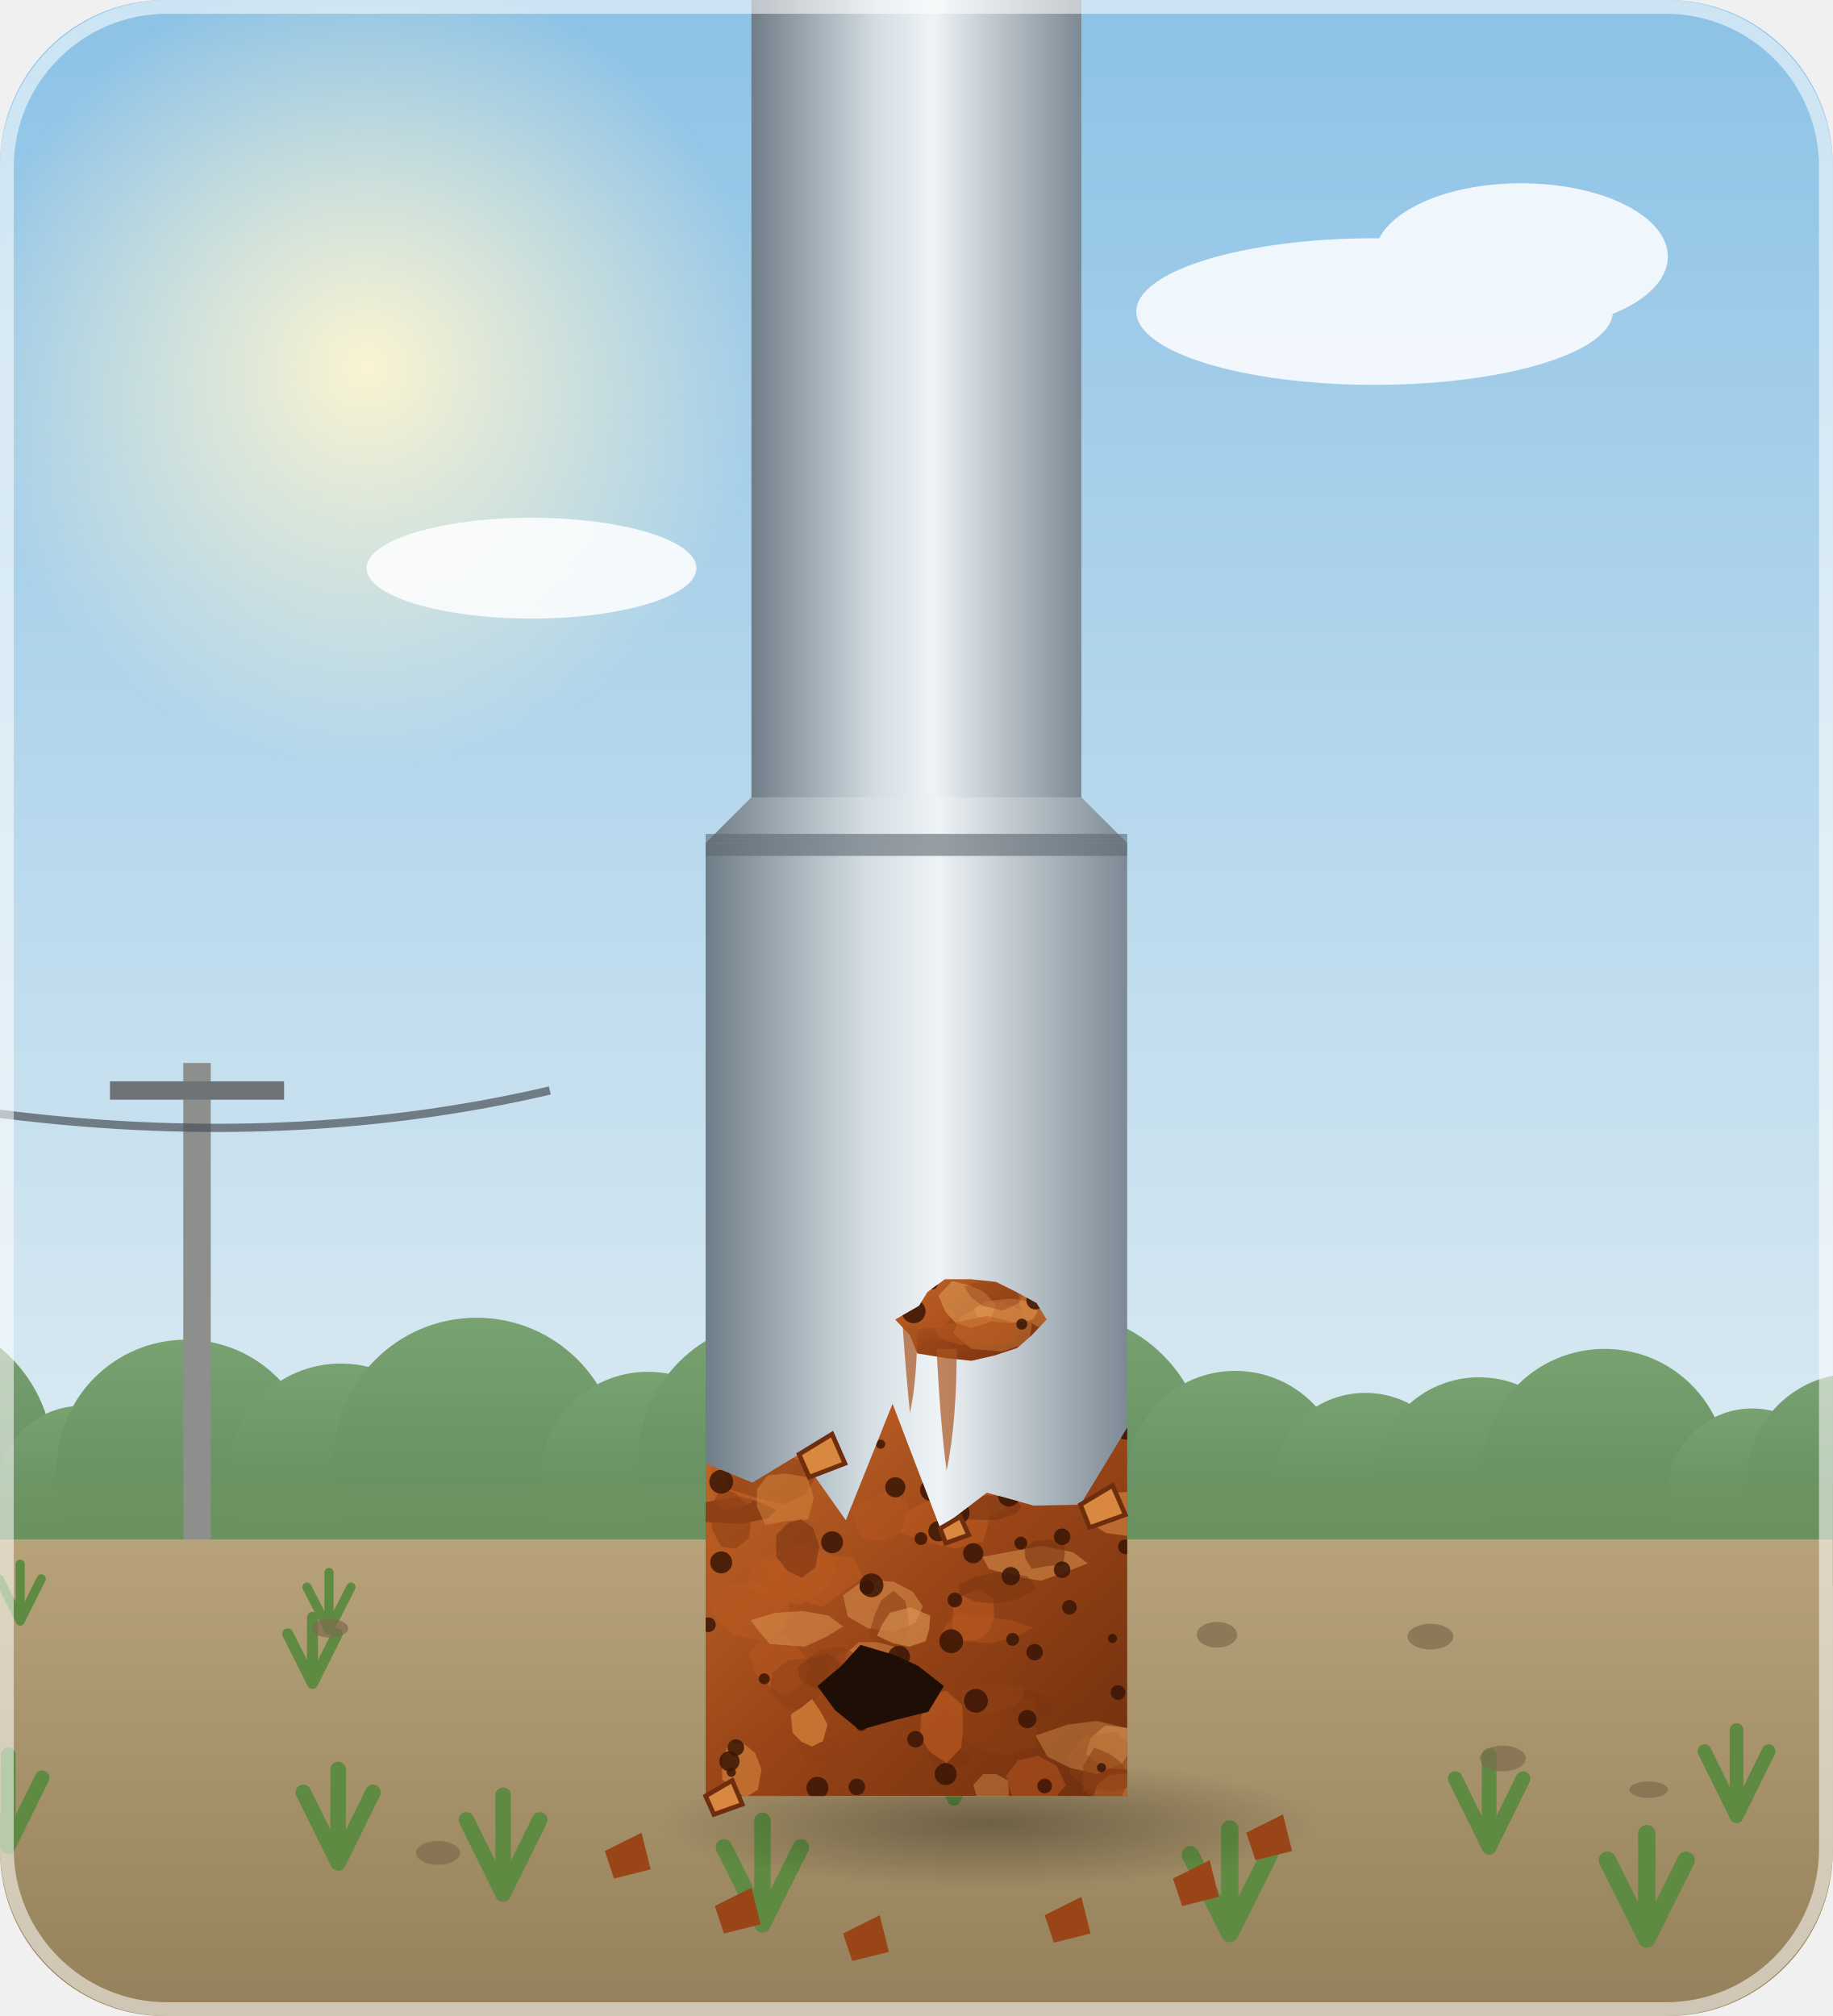
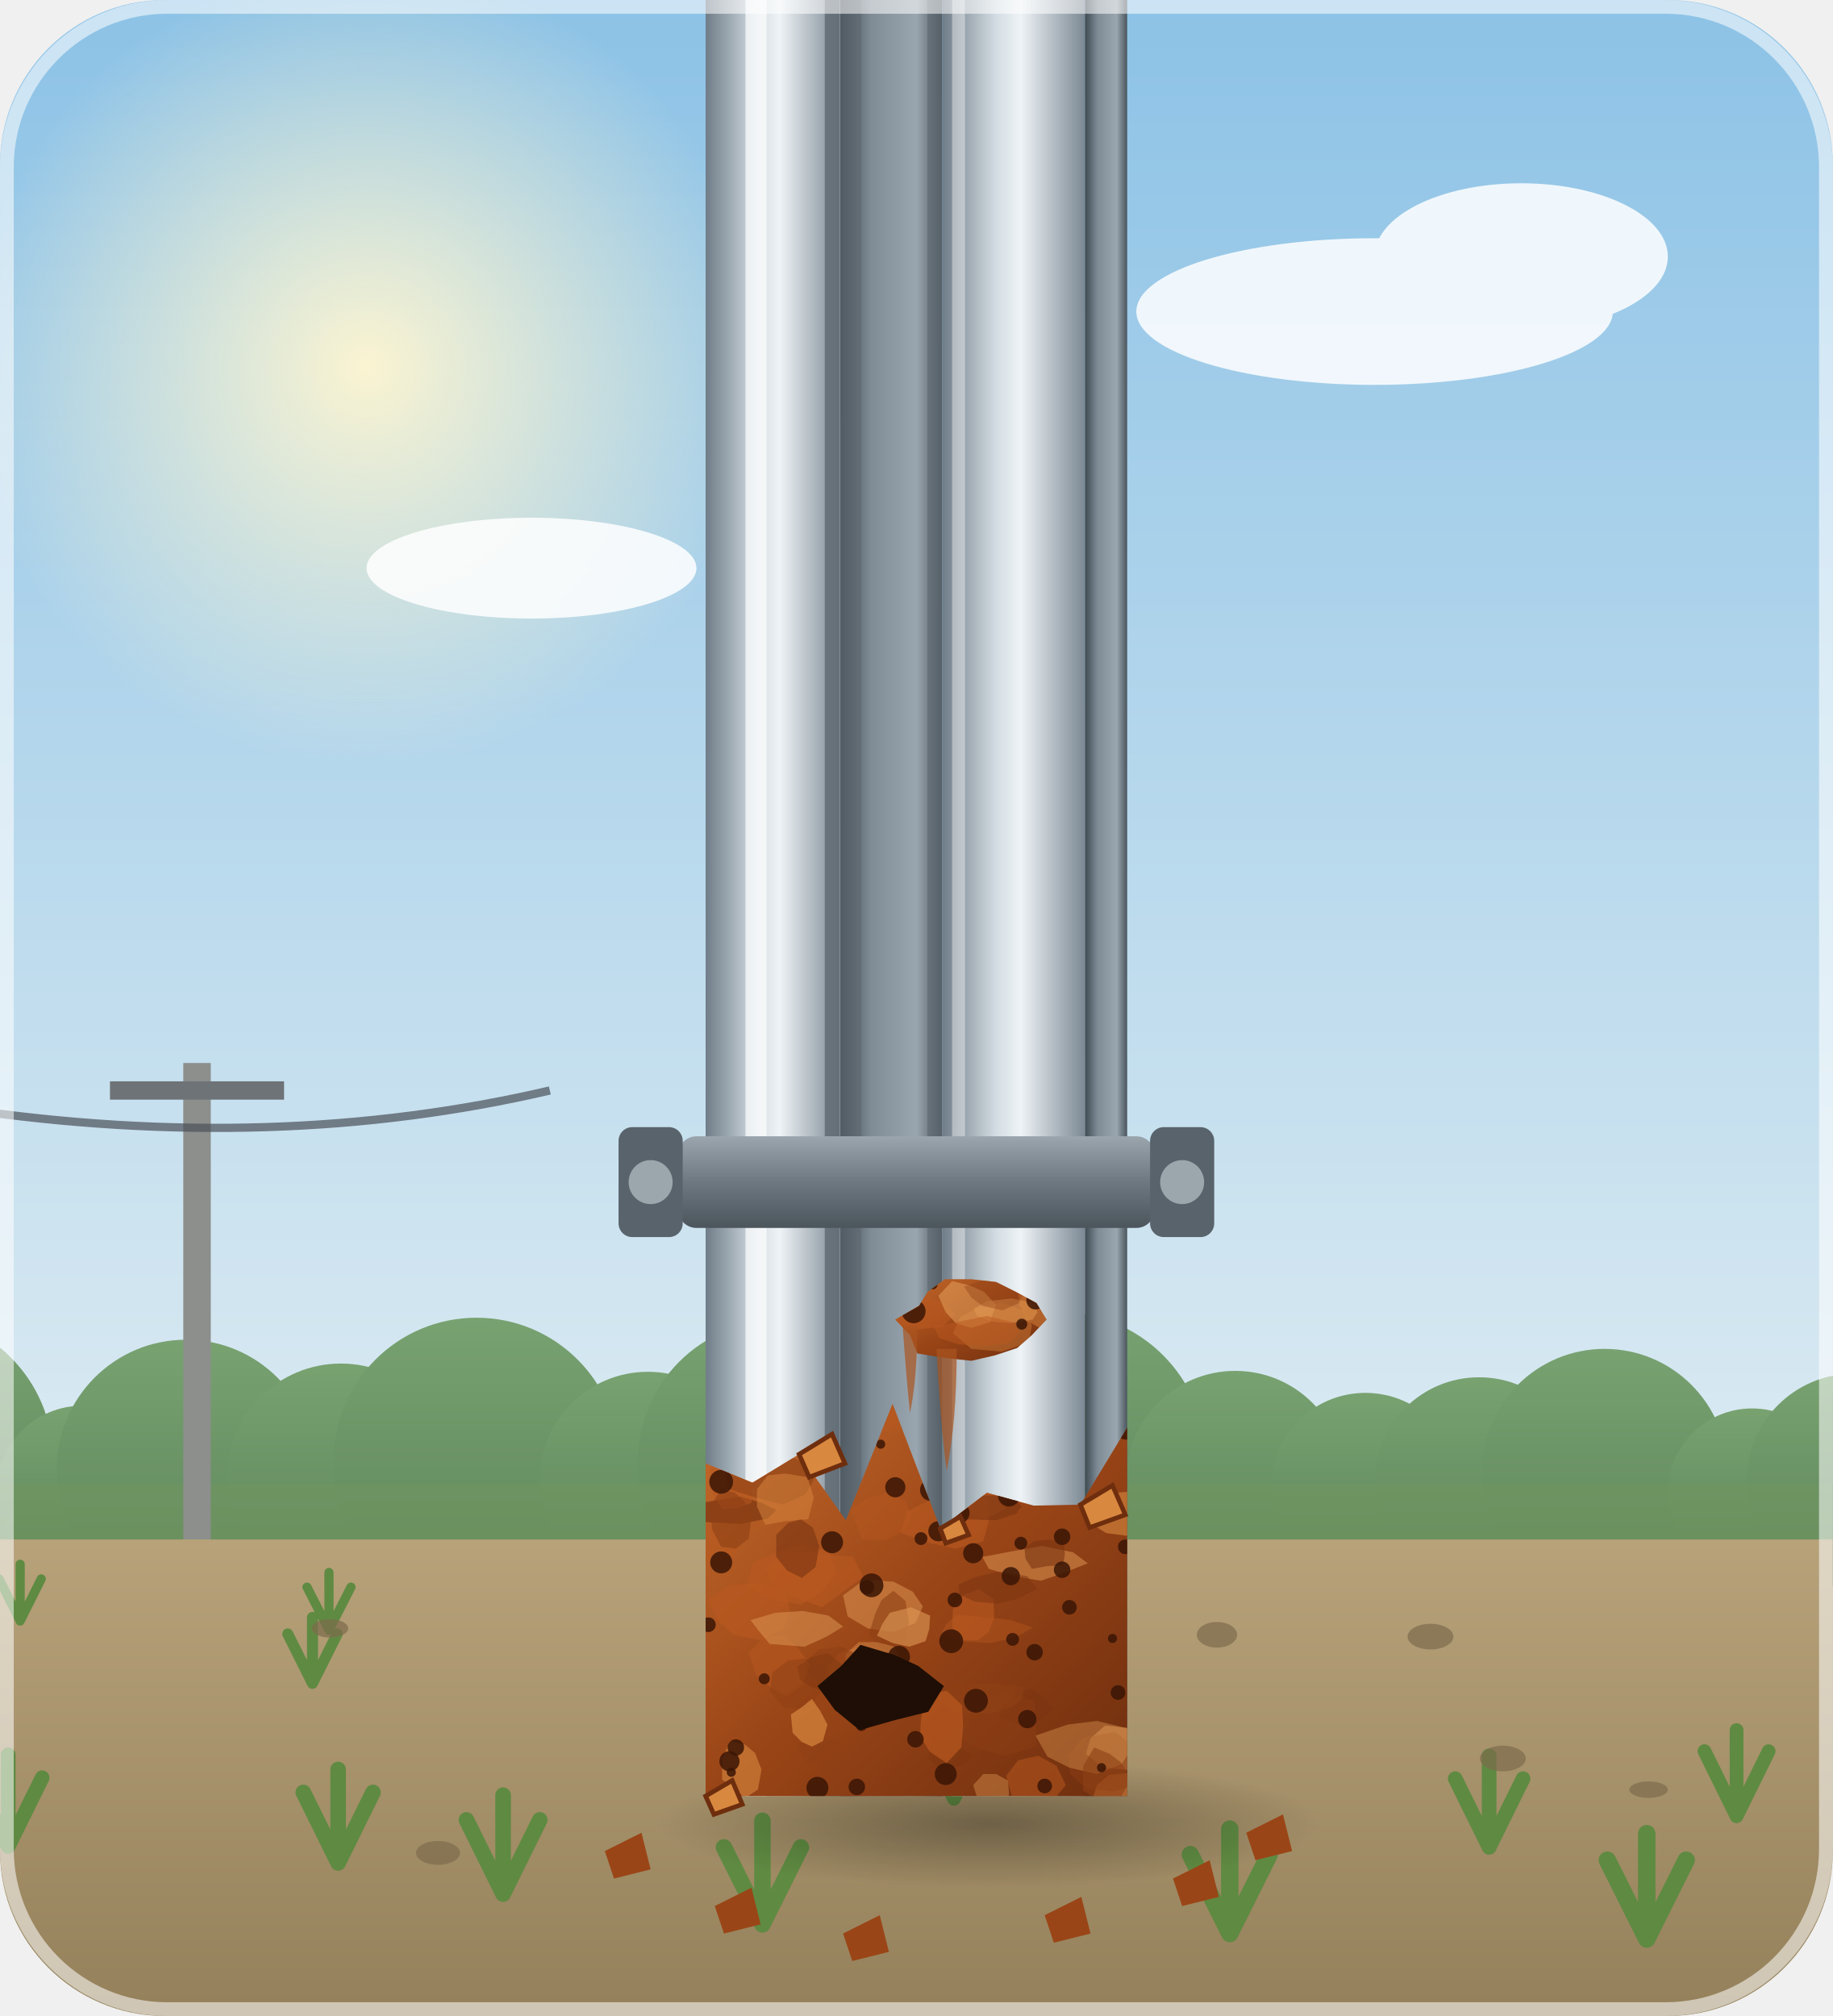
<svg xmlns="http://www.w3.org/2000/svg" viewBox="0 0 200 220" width="200" height="220">
  <defs>
    <linearGradient id="sky" x1="0" y1="0" x2="0" y2="1">
      <stop offset="0" stop-color="#8CC2E6" />
      <stop offset="0.75" stop-color="#DCEBF2" />
      <stop offset="1" stop-color="#F1F1E6" />
    </linearGradient>
    <linearGradient id="skyUp" x1="0" y1="0" x2="0" y2="1">
      <stop offset="0" stop-color="#4E95CF" />
      <stop offset="1" stop-color="#B9DCF0" />
    </linearGradient>
    <linearGradient id="skyGrey" x1="0" y1="0" x2="0" y2="1">
      <stop offset="0" stop-color="#8697A6" />
      <stop offset="1" stop-color="#D3DBE0" />
    </linearGradient>
    <linearGradient id="ground" x1="0" y1="0" x2="0" y2="1">
      <stop offset="0" stop-color="#B7A27A" />
      <stop offset="1" stop-color="#94805A" />
    </linearGradient>
    <linearGradient id="groundWet" x1="0" y1="0" x2="0" y2="1">
      <stop offset="0" stop-color="#8E7C5C" />
      <stop offset="1" stop-color="#6E5E43" />
    </linearGradient>
    <linearGradient id="grass" x1="0" y1="0" x2="0" y2="1">
      <stop offset="0" stop-color="#86AE5E" />
      <stop offset="1" stop-color="#5F8A42" />
    </linearGradient>
    <linearGradient id="trees" x1="0" y1="0" x2="0" y2="1">
      <stop offset="0" stop-color="#6E9A62" />
      <stop offset="1" stop-color="#4F7A4A" />
    </linearGradient>
    <linearGradient id="pcc" x1="0" y1="0" x2="1" y2="0">
      <stop offset="0" stop-color="#A29F96" />
      <stop offset="0.45" stop-color="#DAD7CF" />
      <stop offset="1" stop-color="#B3B0A7" />
    </linearGradient>
    <linearGradient id="pccSide" x1="0" y1="0" x2="1" y2="0">
      <stop offset="0" stop-color="#8E8B83" />
      <stop offset="1" stop-color="#77746D" />
    </linearGradient>
    <linearGradient id="steel" x1="0" y1="0" x2="1" y2="0">
      <stop offset="0" stop-color="#6F7D88" />
      <stop offset="0.38" stop-color="#D4DDE3" />
      <stop offset="0.55" stop-color="#EEF3F6" />
      <stop offset="1" stop-color="#7C8994" />
    </linearGradient>
-     <linearGradient id="steelDull" x1="0" y1="0" x2="1" y2="0">
-       <stop offset="0" stop-color="#6B6E70" />
-       <stop offset="0.45" stop-color="#A9ABA8" />
-       <stop offset="1" stop-color="#6E706F" />
+     <linearGradient id="steelWeb" x1="0" y1="0" x2="1" y2="0">
+       <stop offset="0" stop-color="#3F4A52" />
+       <stop offset="0.3" stop-color="#7F8C96" />
+       <stop offset="0.75" stop-color="#9AA6AF" />
+       <stop offset="1" stop-color="#4A555D" />
    </linearGradient>
    <linearGradient id="rust" x1="0" y1="0" x2="1" y2="1">
      <stop offset="0" stop-color="#C46A2B" />
      <stop offset="0.5" stop-color="#9A4517" />
      <stop offset="1" stop-color="#6E2E0E" />
    </linearGradient>
    <linearGradient id="rustLight" x1="0" y1="0" x2="0" y2="1">
      <stop offset="0" stop-color="#D98A45" stop-opacity="0.9" />
      <stop offset="1" stop-color="#A9541F" stop-opacity="0.2" />
    </linearGradient>
    <linearGradient id="core" x1="0" y1="0" x2="1" y2="0">
      <stop offset="0" stop-color="#8C887E" />
      <stop offset="0.5" stop-color="#ABA79C" />
      <stop offset="1" stop-color="#8C887E" />
    </linearGradient>
    <linearGradient id="void" x1="0" y1="0" x2="0" y2="1">
      <stop offset="0" stop-color="#2A241D" />
      <stop offset="1" stop-color="#4A3E31" />
    </linearGradient>
    <linearGradient id="muff" x1="0" y1="0" x2="1" y2="0">
      <stop offset="0" stop-color="#9F9A8E" />
      <stop offset="0.5" stop-color="#CFCABE" />
      <stop offset="1" stop-color="#A39E92" />
    </linearGradient>
    <linearGradient id="water" x1="0" y1="0" x2="0" y2="1">
      <stop offset="0" stop-color="#9DB8C6" />
      <stop offset="1" stop-color="#64849A" />
    </linearGradient>
    <linearGradient id="arm" x1="0" y1="0" x2="0" y2="1">
      <stop offset="0" stop-color="#9AA5AD" />
      <stop offset="0.5" stop-color="#6D7880" />
      <stop offset="1" stop-color="#4C555C" />
    </linearGradient>
    <linearGradient id="porc" x1="0" y1="0" x2="1" y2="0">
      <stop offset="0" stop-color="#8A4F2A" />
      <stop offset="0.45" stop-color="#D08A55" />
      <stop offset="1" stop-color="#7A4322" />
    </linearGradient>
    <linearGradient id="vest" x1="0" y1="0" x2="1" y2="0">
      <stop offset="0" stop-color="#E06D10" />
      <stop offset="0.5" stop-color="#FF8A2A" />
      <stop offset="1" stop-color="#D9640C" />
    </linearGradient>
    <linearGradient id="hive" x1="0" y1="0" x2="1" y2="0">
      <stop offset="0" stop-color="#6F6250" />
      <stop offset="0.5" stop-color="#B6A68A" />
      <stop offset="1" stop-color="#6F6250" />
    </linearGradient>
-     <linearGradient id="ladder" x1="0" y1="0" x2="1" y2="0">
-       <stop offset="0" stop-color="#D8DEE2" />
-       <stop offset="1" stop-color="#9CA6AD" />
+     <linearGradient id="poly" x1="0" y1="0" x2="1" y2="0">
+       <stop offset="0" stop-color="#6F777D" />
+       <stop offset="0.45" stop-color="#BCC3C8" />
+       <stop offset="1" stop-color="#737B81" />
    </linearGradient>
    <radialGradient id="sun" cx="0.5" cy="0.5" r="0.5">
      <stop offset="0" stop-color="#FFF6D0" stop-opacity="0.95" />
      <stop offset="1" stop-color="#FFF6D0" stop-opacity="0" />
    </radialGradient>
    <radialGradient id="shade" cx="0.5" cy="0.5" r="0.5">
      <stop offset="0" stop-color="#000000" stop-opacity="0.32" />
      <stop offset="1" stop-color="#000000" stop-opacity="0" />
    </radialGradient>
    <radialGradient id="soot" cx="0.5" cy="0.5" r="0.5">
      <stop offset="0" stop-color="#1E1A16" stop-opacity="0.75" />
      <stop offset="1" stop-color="#1E1A16" stop-opacity="0" />
    </radialGradient>
    <clipPath id="card">
      <rect x="0" y="0" width="200" height="220" rx="18" />
    </clipPath>
  </defs>
  <g clip-path="url(#card)">
    <rect width="200" height="220" fill="url(#sky)" />
    <circle cx="40" cy="40" r="44" fill="url(#sun)" />
    <g fill="#FFFFFF" opacity="0.85">
      <ellipse cx="150" cy="34" rx="26" ry="8" />
      <ellipse cx="166" cy="28" rx="16" ry="8" />
      <ellipse cx="58" cy="62" rx="18" ry="5.5" />
    </g>
    <g fill="url(#trees)" opacity="0.9">
      <circle cx="-10" cy="159.3" r="15.8" />
      <circle cx="9" cy="162.8" r="9.4" />
      <circle cx="20.3" cy="160.3" r="14.1" />
      <circle cx="37.2" cy="161.2" r="12.4" />
      <circle cx="52" cy="159.4" r="15.6" />
      <circle cx="70.7" cy="161.5" r="11.8" />
      <circle cx="85" cy="159.5" r="15.4" />
      <circle cx="103.5" cy="162.4" r="10.1" />
      <circle cx="115.6" cy="159.2" r="16" />
      <circle cx="134.8" cy="161.5" r="11.9" />
      <circle cx="149" cy="162.3" r="10.3" />
      <circle cx="161.4" cy="161.7" r="11.4" />
      <circle cx="175.1" cy="160.6" r="13.4" />
      <circle cx="191.2" cy="162.9" r="9.2" />
      <circle cx="202.3" cy="161.6" r="11.7" />
    </g>
    <rect x="0" y="162" width="200" height="8" fill="#6F955F" opacity="0.6" />
    <rect x="20" y="116" width="3" height="52" fill="#8C8F8C" />
    <rect x="12" y="118" width="19" height="2" fill="#6E7378" />
    <path d="M-4 121 Q 30 126 60 119" stroke="#4A5058" stroke-width="0.9" fill="none" opacity="0.7" />
    <rect x="0" y="168" width="200" height="52" fill="url(#ground)" />
    <path d="M2.2 176.9 l-2.3 -4.6 M2.2 176.9 l0 -6.2 M2.2 176.9 l2.3 -4.6" stroke="#5F8A42" stroke-width="1" stroke-linecap="round" />
    <path d="M34.1 183.7 l-2.7 -5.4 M34.1 183.7 l0 -7.2 M34.1 183.7 l2.7 -5.4" stroke="#5F8A42" stroke-width="1.2" stroke-linecap="round" />
    <path d="M54.9 206.7 l-4 -8.1 M54.9 206.7 l0 -10.8 M54.9 206.7 l4 -8.1" stroke="#5F8A42" stroke-width="1.7" stroke-linecap="round" />
    <path d="M83.2 210 l-4.2 -8.4 M83.2 210 l0 -11.3 M83.2 210 l4.2 -8.4" stroke="#5F8A42" stroke-width="1.8" stroke-linecap="round" />
    <path d="M179.7 211.6 l-4.3 -8.6 M179.7 211.6 l0 -11.5 M179.7 211.6 l4.3 -8.6" stroke="#5F8A42" stroke-width="1.9" stroke-linecap="round" />
    <path d="M189.5 198.2 l-3.5 -7.1 M189.5 198.2 l0 -9.4 M189.5 198.2 l3.5 -7.1" stroke="#5F8A42" stroke-width="1.5" stroke-linecap="round" />
    <path d="M134.2 211 l-4.3 -8.6 M134.2 211 l0 -11.4 M134.2 211 l4.3 -8.6" stroke="#5F8A42" stroke-width="1.9" stroke-linecap="round" />
    <path d="M108.7 180 l-2.5 -5 M108.7 180 l0 -6.6 M108.7 180 l2.5 -5" stroke="#5F8A42" stroke-width="1.1" stroke-linecap="round" />
    <path d="M104.1 196.3 l-3.4 -6.9 M104.1 196.3 l0 -9.1 M104.1 196.3 l3.4 -6.9" stroke="#5F8A42" stroke-width="1.5" stroke-linecap="round" />
    <path d="M35.9 177.9 l-2.4 -4.7 M35.9 177.9 l0 -6.3 M35.9 177.9 l2.4 -4.7" stroke="#5F8A42" stroke-width="1" stroke-linecap="round" />
    <path d="M36.9 203.3 l-3.8 -7.7 M36.9 203.3 l0 -10.2 M36.9 203.3 l3.8 -7.7" stroke="#5F8A42" stroke-width="1.7" stroke-linecap="round" />
    <path d="M162.5 201.6 l-3.7 -7.5 M162.5 201.6 l0 -10 M162.5 201.6 l3.7 -7.5" stroke="#5F8A42" stroke-width="1.6" stroke-linecap="round" />
    <path d="M85.3 175.2 l-2.2 -4.4 M85.3 175.2 l0 -5.9 M85.3 175.2 l2.2 -4.4" stroke="#5F8A42" stroke-width="1" stroke-linecap="round" />
    <path d="M0.9 201.5 l-3.7 -7.5 M0.9 201.5 l0 -10 M0.9 201.5 l3.7 -7.5" stroke="#5F8A42" stroke-width="1.6" stroke-linecap="round" />
    <ellipse cx="105.9" cy="192.1" rx="1.4" ry="0.9" fill="#7D6B4C" opacity="0.7" />
    <ellipse cx="36" cy="177.7" rx="2" ry="1" fill="#7D6B4C" opacity="0.7" />
    <ellipse cx="111" cy="190.9" rx="2" ry="1.3" fill="#7D6B4C" opacity="0.7" />
    <ellipse cx="156.1" cy="178.6" rx="2.5" ry="1.4" fill="#7D6B4C" opacity="0.7" />
    <ellipse cx="164" cy="191.9" rx="2.5" ry="1.4" fill="#7D6B4C" opacity="0.7" />
    <ellipse cx="47.8" cy="202.2" rx="2.4" ry="1.3" fill="#7D6B4C" opacity="0.7" />
    <ellipse cx="179.9" cy="195.3" rx="2.1" ry="0.9" fill="#7D6B4C" opacity="0.7" />
    <ellipse cx="132.8" cy="178.4" rx="2.2" ry="1.4" fill="#7D6B4C" opacity="0.7" />
    <ellipse cx="108" cy="199" rx="36" ry="7" fill="url(#shade)" />
-     <g>
-       <rect x="77" y="92" width="46" height="104" fill="url(#steel)" />
-       <rect x="82" y="-12" width="36" height="104" fill="url(#steel)" />
-       <path d="M77 92 L82 87 L118 87 L123 92 Z" fill="url(#steel)" />
-       <rect x="77" y="91" width="46" height="2.4" fill="#5E6870" opacity="0.6" />
-     </g>
+     <g class="pole-rail">
+       <polygon points="77,196 91.7,196 91.7,-12 77,-12" fill="url(#steel)" />
+       <polygon points="91.7,196 102.8,196 102.8,-12 91.7,-12" fill="url(#steelWeb)" />
+       <polygon points="102.8,196 118.4,196 118.4,-12 102.8,-12" fill="url(#steel)" />
+       <polygon points="118.4,196 123,196 123,-12 118.4,-12" fill="url(#steelWeb)" />
+       <polygon points="91.7,196 94,196 94,-12 91.7,-12" fill="#5E6870" opacity="0.6" />
+       <polygon points="102.8,196 101.2,196 101.2,-12 102.8,-12" fill="#5E6870" opacity="0.6" />
+       <path d="M82.5 196 L82.5 -12" stroke="#FFFFFF" stroke-width="2.3" opacity="0.7" />
+       <path d="M90.8 196 L90.8 -12" stroke="#5E6870" stroke-width="1.6" opacity="0.8" />
+       <path d="M104.6 196 L104.6 -12" stroke="#FFFFFF" stroke-width="1.4" opacity="0.4" />
+     </g>
+     <rect x="77" y="126" width="46" height="6" rx="1" fill="#5E6870" opacity="0.5" />
+     <rect x="74" y="124" width="52" height="10" rx="2" fill="url(#arm)" />
+     <rect x="67.5" y="123" width="7" height="12" rx="1.5" fill="#59636B" />
+     <circle cx="71" cy="129" r="2.4" fill="#9CA6AD" />
+     <rect x="125.5" y="123" width="7" height="12" rx="1.5" fill="#59636B" />
+     <circle cx="129" cy="129" r="2.4" fill="#9CA6AD" />
    <clipPath id="ra65">
      <polygon points="77,196 77,159.7 82.1,161.8 87.2,158.7 92.3,165.9 97.4,153.2 102.6,166.8 107.7,162.9 112.8,164.3 117.9,164.2 123,155.8 123,196" />
    </clipPath>
    <polygon points="77,196 77,159.7 82.1,161.8 87.2,158.7 92.3,165.9 97.4,153.2 102.6,166.8 107.7,162.9 112.8,164.3 117.9,164.2 123,155.8 123,196" fill="url(#rust)" />
    <g clip-path="url(#ra65)">
      <polygon points="99.5,165.5 98.5,167.1 96.7,168.1 94.1,168 93.4,166.3 92.8,164.7 94.5,163.6 96.7,162.9 98.8,163.8" fill="#B9581F" opacity="0.4" />
      <polygon points="86.2,175.8 85.5,177.8 83,179 80,178.4 78.3,176.8 77.2,174.6 79.8,172.9 83,172.8 85.7,173.8" fill="#B9581F" opacity="0.6" />
      <polygon points="115,186.6 113.6,187.6 112.4,188.8 110.8,188.1 109,187.4 109.4,185.9 110.8,185 112.4,184.3 114,185.2" fill="#7A3410" opacity="0.5" />
      <polygon points="100.7,175.3 99.9,177.1 97.5,178.1 94.7,177.7 92.5,176.4 92,174.1 94.3,172.4 97.5,172.6 99.6,173.7" fill="#E09A55" opacity="0.5" />
      <polygon points="115.7,160.1 115,161.4 113.6,162 112.1,161.8 111.1,160.8 111.4,159.6 112,158.3 113.6,158.1 115.1,158.8" fill="#B9581F" opacity="0.4" />
      <polygon points="127.3,190.5 126.2,192.3 123.5,193.2 120.4,192.9 118.5,191.4 119,189.7 120.6,188.3 123.3,188.6 125.3,189.2" fill="#E09A55" opacity="0.5" />
      <polygon points="95.3,182.7 94.8,184.4 93.4,185.8 91.6,185 90.5,183.6 90.4,181.8 91.6,180.4 93.4,179.8 95.3,180.7" fill="#B9581F" opacity="0.6" />
      <polygon points="126.8,165.2 125.3,166.9 123,167.6 120.7,167.3 118.8,166.1 118.5,164.2 120.6,163 123,162.8 124.9,163.7" fill="#D9883F" opacity="0.6" />
      <polygon points="80.8,168.6 79.9,170 78,170.9 76.1,170.2 74.3,169.4 74,167.7 75.8,166.6 78,166.4 79.5,167.4" fill="#B9581F" opacity="0.4" />
      <polygon points="91.9,191 91.2,191.9 90,192.6 88.2,192.5 87.5,191.5 86.9,190.5 88.2,189.6 90,189.7 91.7,190" fill="#8E3F14" opacity="0.5" />
      <polygon points="111.6,185.3 110.6,186.2 108.1,187 104.2,186.9 102.9,185.8 101.7,184.7 104.5,183.9 108.1,183.7 111.7,184.1" fill="#8E3F14" opacity="0.6" />
      <polygon points="94.2,172.1 92,173.7 89.7,175.4 86.5,174.2 84.3,173 83.6,171 85.8,169.2 89.4,169.6 93.1,169.9" fill="#B9581F" opacity="0.6" />
      <polygon points="112.7,177.6 111,178.6 108.2,179.3 104.4,179.1 102.8,178.1 103.3,177.2 104.4,176.2 107.9,176.5 110.3,176.8" fill="#B9581F" opacity="0.4" />
      <polygon points="118.2,160.2 117.3,161.3 114.9,161.7 112.5,161.5 111.2,160.6 111.4,159.7 112.6,158.9 115,158.4 117.3,159" fill="#8E3F14" opacity="0.6" />
      <polygon points="84.7,164.8 83.8,165.7 80.8,166.3 77,166.1 75.8,165.2 75,164.3 77.7,163.8 80.8,163.3 83.1,164" fill="#7A3410" opacity="0.7" />
      <polygon points="99.2,177 98.7,179.2 97.5,180.6 96.1,179.9 94.8,178.4 95.5,176.1 96.2,174.6 97.5,173.6 98.8,174.7" fill="#8E3F14" opacity="0.6" />
      <polygon points="82.2,161.7 82,164 80.4,164.6 78.8,164.7 77.7,162.9 77.5,160.4 78.6,158.1 80.5,157.6 81.9,159.4" fill="#B9581F" opacity="0.5" />
      <polygon points="125.4,195.5 124.7,196.9 123,197.5 121.1,197.3 119.2,196.4 119.7,194.8 121,193.7 123,193.5 124.9,194" fill="#D9883F" opacity="0.6" />
      <polygon points="125.1,192.6 124.3,194.7 121.5,195.5 118.6,195.2 116.8,193.6 116.6,191.6 118.2,189.6 121.7,189 123.9,190.8" fill="#8E3F14" opacity="0.4" />
      <polygon points="116.3,194.8 114.9,196.5 113.3,197.8 111,197.6 110.3,195.6 109.8,193.8 111.1,192.1 113.3,191.6 115.3,192.7" fill="#B9581F" opacity="0.5" />
      <polygon points="101.4,177.8 101,179.1 99.2,179.7 97.4,179.3 95.7,178.5 96.3,177.2 97.1,176 99.4,175.4 101.5,176.3" fill="#E09A55" opacity="0.6" />
      <polygon points="110.1,195.7 109.9,197.2 108.8,198.2 107.2,198 106.7,196.4 106.2,194.8 107.3,193.6 108.7,193.6 110,194.3" fill="#E09A55" opacity="0.4" />
      <polygon points="98.3,181.4 97.6,183.1 95.7,183.5 93.6,183.6 92.2,182.3 92.3,180.5 93.7,179.2 95.7,179.2 97.6,179.7" fill="#E09A55" opacity="0.4" />
      <polygon points="108.5,176.5 107.9,178.1 106.7,179 105.1,179 103.9,177.6 104,175.5 105.1,174.1 106.8,173.4 108.4,174.5" fill="#B9581F" opacity="0.6" />
      <polygon points="94,181.8 93.6,183 91.7,183.7 89.4,183.6 87.8,182.5 88,181.2 89.4,180 91.8,179.7 93.7,180.6" fill="#8E3F14" opacity="0.6" />
      <polygon points="112.9,154.1 111.9,155.5 110.3,156.4 108.5,155.9 106.9,155 106.6,153.1 108.3,151.9 110.3,152 111.7,152.8" fill="#8E3F14" opacity="0.5" />
      <polygon points="88.8,161.5 87.9,163.1 85.4,164.2 82.4,163.4 79.5,162.5 79.1,160.5 82,159.1 85.4,158.6 88.2,159.8" fill="#7A3410" opacity="0.4" />
      <polygon points="88.4,181.7 87.6,183.8 85.8,185.1 83.9,184 82.5,182.7 81.7,180.4 83.4,178.6 85.7,178.5 87.2,180" fill="#B9581F" opacity="0.5" />
      <polygon points="92,177.5 90.2,178.6 87.8,179.7 84,179.4 82.9,178.1 81.9,176.8 84.6,176 87.6,175.8 90.4,176.3" fill="#E09A55" opacity="0.5" />
      <polygon points="88.8,163.4 88.2,165.8 85.7,166 83.5,166.4 82.6,164.4 82.6,162.5 83.8,161 85.7,160.8 88.1,161.2" fill="#D9883F" opacity="0.5" />
      <polygon points="95.8,154.1 95.7,156.4 94.2,157.6 92.4,157.5 91.1,155.4 91.2,152.7 92.5,150.9 94.2,150.5 95.9,151.5" fill="#D9883F" opacity="0.4" />
      <polygon points="113,188.1 113.1,190.6 109.7,191.6 106.7,190.8 104.2,189.3 104.7,187 106.4,185.1 109.6,184.9 112.9,185.6" fill="#8E3F14" opacity="0.4" />
      <polygon points="106.1,191.5 105.4,192.6 103.7,192.9 102.2,192.7 101.3,192 101.4,191.1 101.9,189.9 103.8,189.7 104.9,190.7" fill="#7A3410" opacity="0.4" />
      <polygon points="105.1,188.5 104.9,190.7 103.3,192.4 101.5,191.2 100.4,189.5 100.5,187.5 101.1,185 103.3,184.5 105,186.1" fill="#B9581F" opacity="0.7" />
      <polygon points="83.1,193.1 82.7,195.3 81.3,196.2 80.1,195.2 78.8,194.2 78.8,191.9 79.7,190 81.3,190.4 82.4,191.3" fill="#D9883F" opacity="0.6" />
      <polygon points="117.1,157 116.3,159.3 114.5,159.7 112.7,160.2 112,158 112,156.1 112.8,154.1 114.7,153.6 116.5,154.7" fill="#E09A55" opacity="0.4" />
      <polygon points="115,158.1 113.1,159.9 110.3,161.2 106.7,160.7 105,159 105,157.2 107.3,156.1 110.3,154.9 113.7,156" fill="#B9581F" opacity="0.6" />
      <polygon points="107.9,166 107.3,168.2 104.3,169 101.5,168.4 98.3,167.3 99,164.9 101.5,163.7 104.4,162.9 107.9,163.6" fill="#B9581F" opacity="0.6" />
      <polygon points="123.6,190.7 122.4,192.5 119.7,193.6 116.7,192.9 114.3,191.7 113,189.4 116.5,188.2 119.7,187.8 123,188.6" fill="#E09A55" opacity="0.4" />
      <polygon points="118.7,170.6 116.2,171.6 113.6,172.5 110.5,172 107.9,171.2 107.2,169.9 110.4,169.3 113.7,168.7 117.1,169.4" fill="#E09A55" opacity="0.5" />
      <polygon points="116.2,169.6 116,170.8 114.3,170.9 112.6,171.2 111.9,170.1 111.8,169 112.8,168.2 114.4,168 116.1,168.4" fill="#7A3410" opacity="0.6" />
      <polygon points="90.2,183.5 89.4,185 88,186.6 85.6,186.4 84,184.6 84.3,182.5 86,181.2 87.8,181 89.9,181.6" fill="#8E3F14" opacity="0.5" />
      <polygon points="91.2,171.8 89.7,173.7 87.4,175.1 84.5,174.6 81.5,173.2 82.1,170.6 84.7,169.4 87.4,168.5 90.6,169.4" fill="#B9581F" opacity="0.6" />
      <polygon points="110.2,162.4 109.7,164.7 107.6,165.7 105.5,165.2 103.5,163.8 103.9,161.2 105.6,159.9 107.6,158.8 109.5,160.2" fill="#B9581F" opacity="0.5" />
      <polygon points="123.4,194.1 122.4,196 121.2,197.3 119.8,196.4 118.2,195.4 118.2,192.7 119.4,190.7 121.1,191.4 122.3,192.3" fill="#8E3F14" opacity="0.6" />
      <polygon points="113.2,173.4 111,174.5 108.9,175 106.4,174.8 104.7,174 104.6,172.9 106.4,172.1 109,171.5 112.1,172" fill="#7A3410" opacity="0.5" />
      <polygon points="82,165.7 81.7,167.9 80.3,169 78.7,168.8 77.7,166.9 77.5,164.4 78.7,162.5 80.2,162.9 81.3,163.9" fill="#8E3F14" opacity="0.6" />
      <polygon points="99.1,154.9 98.9,155.9 97.4,156.1 95.7,156.3 94.5,155.5 94.4,154.4 95.8,153.7 97.5,153.4 99.2,153.9" fill="#B9581F" opacity="0.4" />
      <polygon points="111.6,154.7 110.9,156.5 110,158.2 108.4,158 107.3,156 107.4,153.5 108.5,151.7 109.9,151.6 111.3,152.4" fill="#8E3F14" opacity="0.4" />
      <polygon points="92.8,182.6 92.4,184.2 90.3,184.7 88.5,184.1 87.3,183.3 87,181.9 88.4,180.9 90.3,180.4 91.6,181.4" fill="#7A3410" opacity="0.4" />
      <polygon points="111.5,164.4 110.9,165.2 108.7,165.9 105.3,165.8 104.3,164.8 103.8,163.9 105.7,163.2 108.5,163.2 110.8,163.6" fill="#7A3410" opacity="0.6" />
      <polygon points="89.4,168.7 89,171 87.5,172.2 85.9,171.4 84.7,169.9 84.7,167.5 86,166.2 87.4,165.8 88.7,166.7" fill="#7A3410" opacity="0.6" />
      <polygon points="90.3,188.2 89.8,190 88.6,190.6 87.5,190.1 86.5,189.1 86.3,187.1 87.5,186.3 88.6,185.4 89.5,186.7" fill="#D9883F" opacity="0.7" />
      <circle cx="106.2" cy="169.5" r="1.1" fill="#3A1505" opacity="0.85" />
      <circle cx="92.5" cy="184.7" r="0.8" fill="#3A1505" opacity="0.85" />
      <circle cx="111.4" cy="168.4" r="0.7" fill="#3A1505" opacity="0.85" />
      <circle cx="80.3" cy="190.7" r="0.9" fill="#3A1505" opacity="0.85" />
      <circle cx="78.7" cy="161.7" r="1.3" fill="#3A1505" opacity="0.85" />
      <circle cx="122.8" cy="168.8" r="0.8" fill="#3A1505" opacity="0.85" />
      <circle cx="99.9" cy="185.3" r="1.1" fill="#3A1505" opacity="0.85" />
      <circle cx="94.2" cy="185.3" r="0.9" fill="#3A1505" opacity="0.85" />
      <circle cx="117.9" cy="153.4" r="0.8" fill="#3A1505" opacity="0.85" />
      <circle cx="93.5" cy="195" r="0.9" fill="#3A1505" opacity="0.85" />
      <circle cx="112.1" cy="156.7" r="1.1" fill="#3A1505" opacity="0.85" />
      <circle cx="89.2" cy="195.1" r="1.2" fill="#3A1505" opacity="0.85" />
      <circle cx="101.6" cy="162.6" r="1.2" fill="#3A1505" opacity="0.85" />
      <circle cx="112.9" cy="180.3" r="0.9" fill="#3A1505" opacity="0.85" />
      <circle cx="77.3" cy="177.3" r="0.8" fill="#3A1505" opacity="0.85" />
      <circle cx="94.6" cy="173.2" r="0.8" fill="#3A1505" opacity="0.85" />
      <circle cx="117.3" cy="163.3" r="0.6" fill="#3A1505" opacity="0.85" />
      <circle cx="116.7" cy="175.4" r="0.8" fill="#3A1505" opacity="0.85" />
      <circle cx="110.1" cy="163.2" r="1.2" fill="#3A1505" opacity="0.85" />
      <circle cx="121.4" cy="178.8" r="0.5" fill="#3A1505" opacity="0.85" />
      <circle cx="83.4" cy="183.2" r="0.6" fill="#3A1505" opacity="0.85" />
      <circle cx="92" cy="184.7" r="0.7" fill="#3A1505" opacity="0.85" />
      <circle cx="93.9" cy="155.2" r="0.7" fill="#3A1505" opacity="0.85" />
      <circle cx="96.1" cy="157.6" r="0.5" fill="#3A1505" opacity="0.85" />
      <circle cx="122" cy="184.7" r="0.8" fill="#3A1505" opacity="0.85" />
      <circle cx="79.6" cy="192.2" r="1.1" fill="#3A1505" opacity="0.85" />
      <circle cx="110.3" cy="172" r="1" fill="#3A1505" opacity="0.85" />
      <circle cx="104.2" cy="174.6" r="0.8" fill="#3A1505" opacity="0.85" />
      <circle cx="122.9" cy="155.9" r="1.2" fill="#3A1505" opacity="0.85" />
      <circle cx="94.5" cy="155" r="1.3" fill="#3A1505" opacity="0.85" />
      <circle cx="99.9" cy="189.8" r="0.9" fill="#3A1505" opacity="0.85" />
      <circle cx="97.7" cy="162.3" r="1.1" fill="#3A1505" opacity="0.85" />
      <circle cx="88" cy="154.9" r="1.4" fill="#3A1505" opacity="0.85" />
      <circle cx="107.9" cy="154.8" r="1.2" fill="#3A1505" opacity="0.85" />
      <circle cx="103.2" cy="193.6" r="1.2" fill="#3A1505" opacity="0.85" />
      <circle cx="110.7" cy="161.9" r="1.1" fill="#3A1505" opacity="0.85" />
      <circle cx="104.6" cy="165.1" r="1.2" fill="#3A1505" opacity="0.85" />
      <circle cx="93.8" cy="156.5" r="0.7" fill="#3A1505" opacity="0.85" />
      <circle cx="115.9" cy="167.7" r="0.9" fill="#3A1505" opacity="0.85" />
      <circle cx="115.9" cy="171.3" r="0.9" fill="#3A1505" opacity="0.85" />
      <circle cx="115.2" cy="158.5" r="0.8" fill="#3A1505" opacity="0.85" />
      <circle cx="95.5" cy="186.4" r="0.5" fill="#3A1505" opacity="0.85" />
      <circle cx="78.2" cy="156.2" r="1.1" fill="#3A1505" opacity="0.85" />
      <circle cx="108.8" cy="160.4" r="0.7" fill="#3A1505" opacity="0.85" />
      <circle cx="110.5" cy="178.9" r="0.7" fill="#3A1505" opacity="0.85" />
      <circle cx="101.6" cy="153.5" r="1.3" fill="#3A1505" opacity="0.85" />
      <circle cx="78.7" cy="170.5" r="1.2" fill="#3A1505" opacity="0.85" />
      <circle cx="98.1" cy="180.8" r="1.2" fill="#3A1505" opacity="0.85" />
      <circle cx="111.2" cy="155.2" r="1.2" fill="#3A1505" opacity="0.85" />
      <circle cx="112.1" cy="187.6" r="1" fill="#3A1505" opacity="0.85" />
      <circle cx="90.6" cy="158.3" r="1" fill="#3A1505" opacity="0.85" />
      <circle cx="103.8" cy="179.1" r="1.3" fill="#3A1505" opacity="0.85" />
      <circle cx="109.1" cy="157.4" r="0.6" fill="#3A1505" opacity="0.85" />
      <circle cx="120.2" cy="192.9" r="0.5" fill="#3A1505" opacity="0.85" />
      <circle cx="100.5" cy="167.9" r="0.7" fill="#3A1505" opacity="0.85" />
      <circle cx="102.4" cy="167.1" r="1.1" fill="#3A1505" opacity="0.85" />
      <circle cx="115.4" cy="160.6" r="1.3" fill="#3A1505" opacity="0.85" />
      <circle cx="94" cy="188.3" r="0.6" fill="#3A1505" opacity="0.85" />
      <circle cx="121.7" cy="154.2" r="1.4" fill="#3A1505" opacity="0.85" />
      <circle cx="87.8" cy="154.3" r="0.7" fill="#3A1505" opacity="0.85" />
      <circle cx="106.5" cy="185.6" r="1.3" fill="#3A1505" opacity="0.85" />
      <circle cx="90.8" cy="168.3" r="1.2" fill="#3A1505" opacity="0.85" />
      <circle cx="79.8" cy="193.4" r="0.5" fill="#3A1505" opacity="0.85" />
      <circle cx="114" cy="194.9" r="0.8" fill="#3A1505" opacity="0.85" />
      <circle cx="95.1" cy="173" r="1.3" fill="#3A1505" opacity="0.85" />
    </g>
    <polygon points="77,196 79.9,194.3 81,196.9 77.9,198" fill="#D9883F" stroke="#6E2E0E" stroke-width="0.5" />
    <polygon points="87.2,158.7 90.8,156.5 92.2,159.7 88.3,161.2" fill="#D9883F" stroke="#6E2E0E" stroke-width="0.5" />
    <polygon points="102.6,166.8 104.8,165.5 105.7,167.5 103.2,168.4" fill="#D9883F" stroke="#6E2E0E" stroke-width="0.5" />
    <polygon points="117.9,164.2 121.4,162.1 122.8,165.3 118.9,166.7" fill="#D9883F" stroke="#6E2E0E" stroke-width="0.5" />
    <clipPath id="ra66">
      <polygon points="114.2,144 112.6,145.7 111,147.1 108.6,147.9 106,148.5 103.2,148.2 100.1,147.7 99.3,145.7 97.7,144 100.3,142.5 101.2,141 103.1,139.6 106,139.6 108.7,139.9 110.9,141 113.1,142.2" />
    </clipPath>
    <polygon points="114.2,144 112.6,145.7 111,147.1 108.6,147.9 106,148.5 103.2,148.2 100.1,147.7 99.3,145.7 97.7,144 100.3,142.5 101.2,141 103.1,139.6 106,139.6 108.7,139.9 110.9,141 113.1,142.2" fill="url(#rust)" />
    <g clip-path="url(#ra66)">
      <polygon points="104.3,143.4 102.8,144.8 99.6,145.1 96.3,145.4 94,144.2 95.1,142.8 96.6,141.7 99.8,141.2 102.7,142" fill="#B9581F" opacity="0.6" />
      <polygon points="113.2,143.2 112.7,144 110.3,144.4 108.1,144.2 106.6,143.6 106.3,142.8 107.7,142 110.4,141.7 113,142.2" fill="#E09A55" opacity="0.6" />
      <polygon points="116.3,141.3 115.5,143.8 113.8,145.1 112.2,144.2 111.2,142.4 111.1,140.2 112.3,139 113.7,138.5 115.2,139.2" fill="#D9883F" opacity="0.5" />
      <polygon points="112.6,144.6 112.3,146.5 109.3,147.5 106,147.2 104,145.5 104.8,143.7 106.7,142.7 109.2,142.1 111.6,143" fill="#D9883F" opacity="0.4" />
      <polygon points="108.7,142.4 108,144.3 106,144.9 104.3,144.4 103.2,143.2 102.4,141.4 103.9,139.8 105.9,140.3 107.4,141" fill="#E09A55" opacity="0.6" />
      <polygon points="111.2,145.4 110.3,146.5 107.5,146.9 104.6,146.7 102.5,146 101.9,144.8 104.8,144.2 107.7,143.6 110.6,144.3" fill="#B9581F" opacity="0.5" />
      <polygon points="111.7,141.1 111.2,142.2 109.4,143 107.2,142.5 106,141.6 105.2,140.4 107.2,139.7 109.3,139.5 111.1,140.1" fill="#8E3F14" opacity="0.4" />
      <circle cx="101.8" cy="140.2" r="0.5" fill="#3A1505" opacity="0.85" />
      <circle cx="99.7" cy="143.1" r="1.3" fill="#3A1505" opacity="0.85" />
      <circle cx="111.5" cy="144.5" r="0.6" fill="#3A1505" opacity="0.85" />
      <circle cx="113" cy="141.9" r="1" fill="#3A1505" opacity="0.85" />
    </g>
    <path d="M102.2 147.2 q0.4 8 1.1 13.3 q1.1 -5.3 1.1 -13.3 Z" fill="#A9541F" opacity="0.7" />
    <path d="M98.5 144.7 q0.4 5.7 0.8 9.5 q0.8 -3.8 0.8 -9.5 Z" fill="#A9541F" opacity="0.7" />
    <polygon points="103,184 101.3,186.8 97.7,187.7 93.8,188.8 91.1,186.6 89.2,184 91.8,181.8 93.9,179.5 97.6,180.6 100.2,181.8" fill="#1E0E05" />
    <polygon points="66,202 70,200 71,204 67,205" fill="#9A4517" />
    <polygon points="128,205 132,203 133,207 129,208" fill="#9A4517" />
    <polygon points="78,208 82,206 83,210 79,211" fill="#9A4517" />
    <polygon points="136,200 140,198 141,202 137,203" fill="#9A4517" />
    <polygon points="114,209 118,207 119,211 115,212" fill="#9A4517" />
    <polygon points="92,211 96,209 97,213 93,214" fill="#9A4517" />
  </g>
  <rect x="0.75" y="0.75" width="198.5" height="218.5" rx="17.5" fill="none" stroke="#FFFFFF" stroke-opacity="0.55" stroke-width="1.5" />
</svg>
